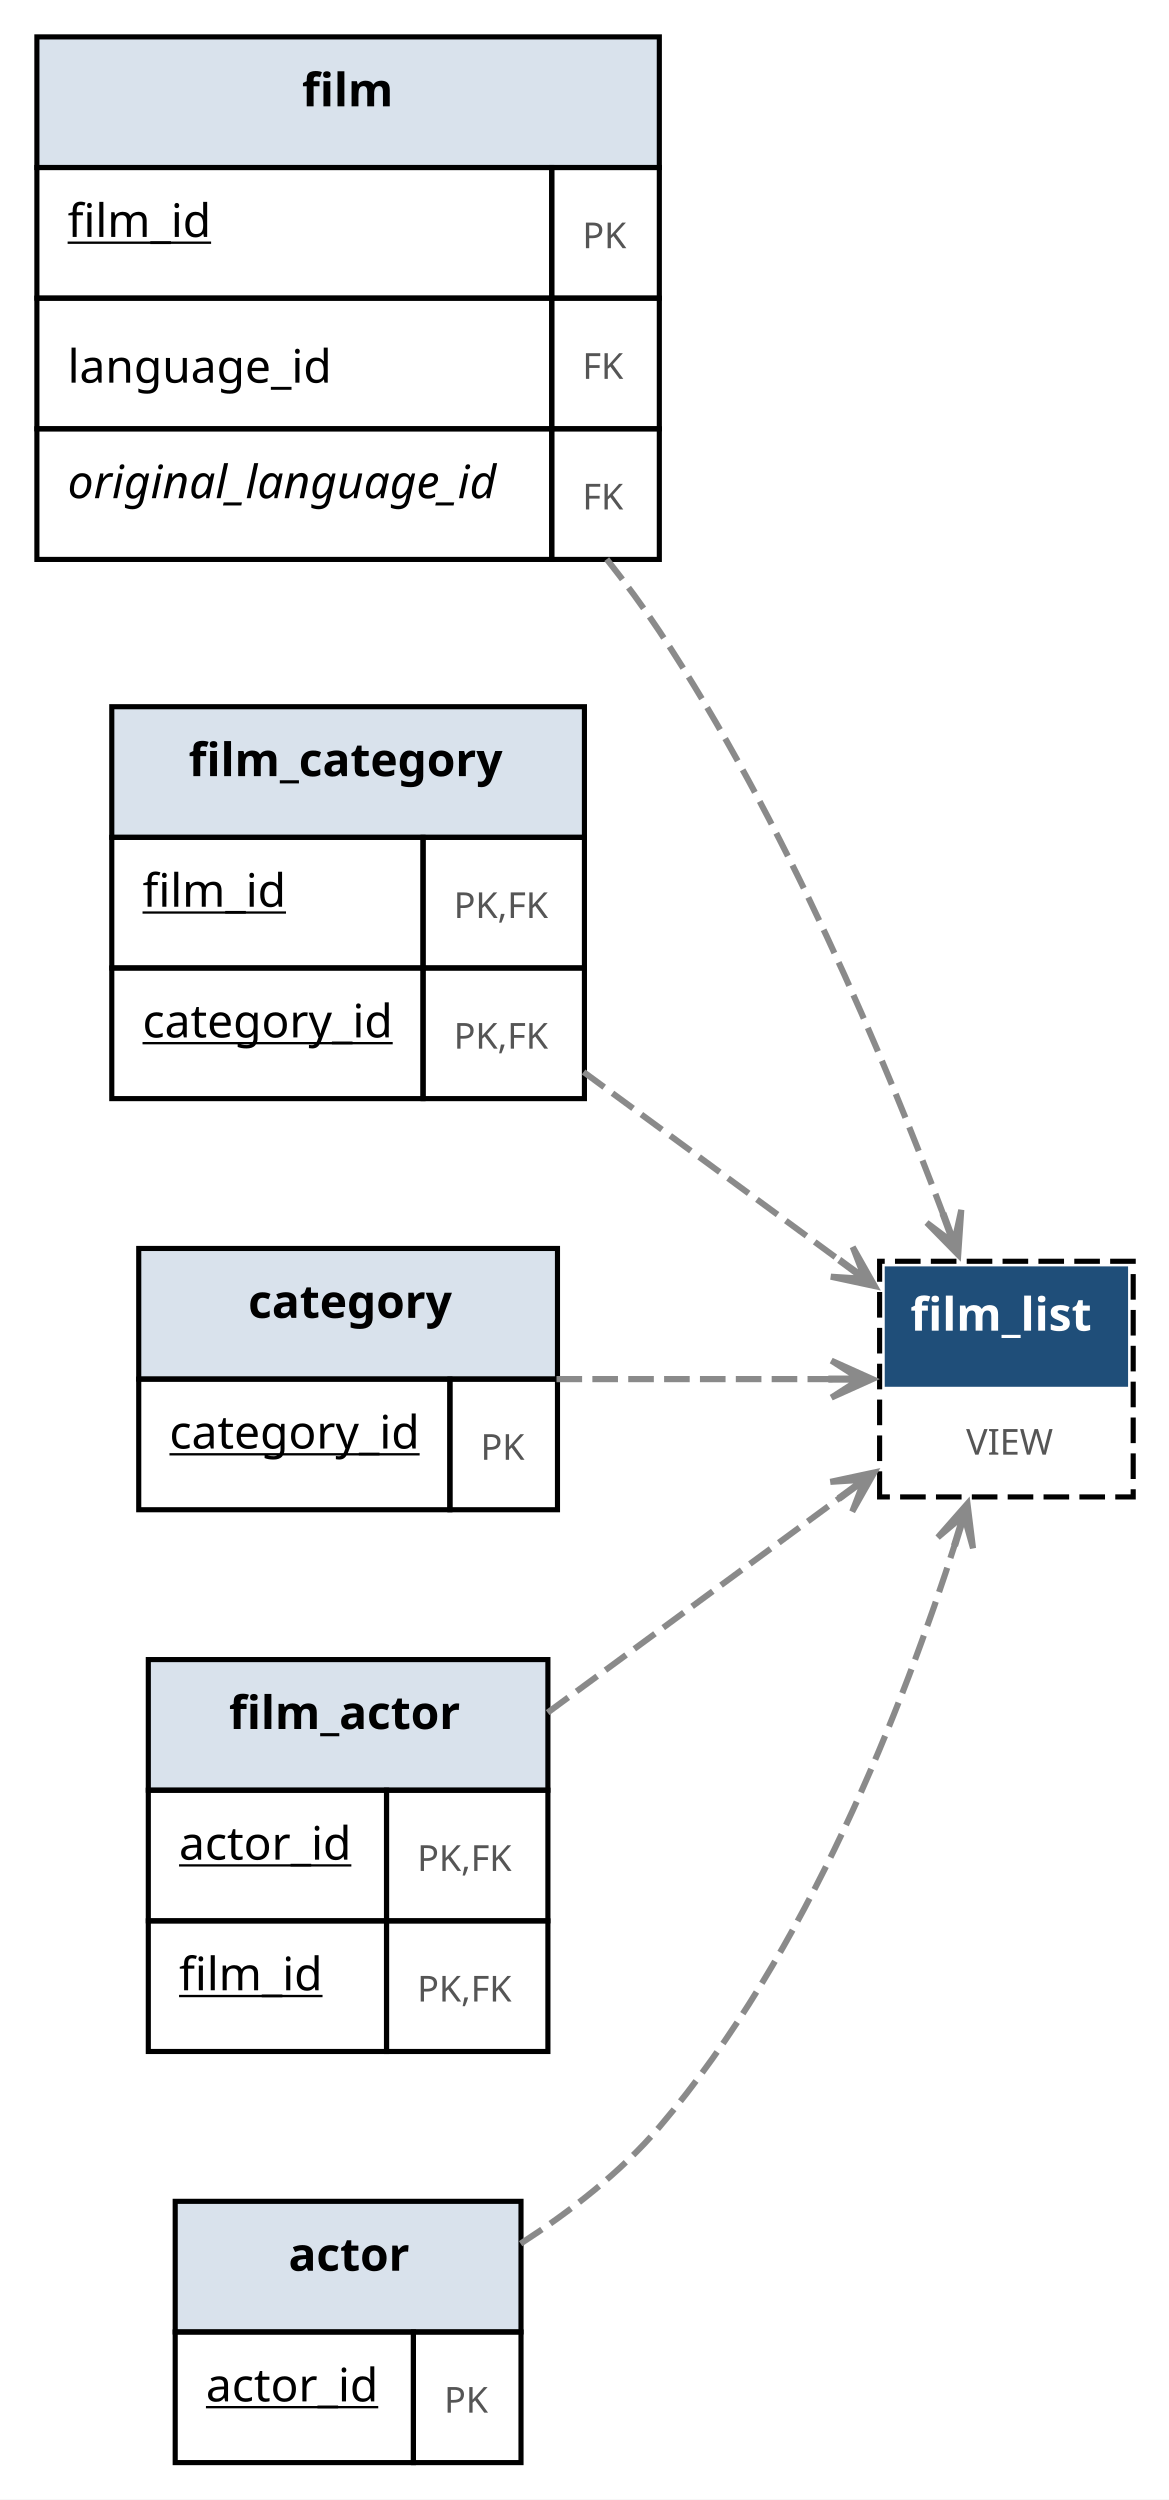
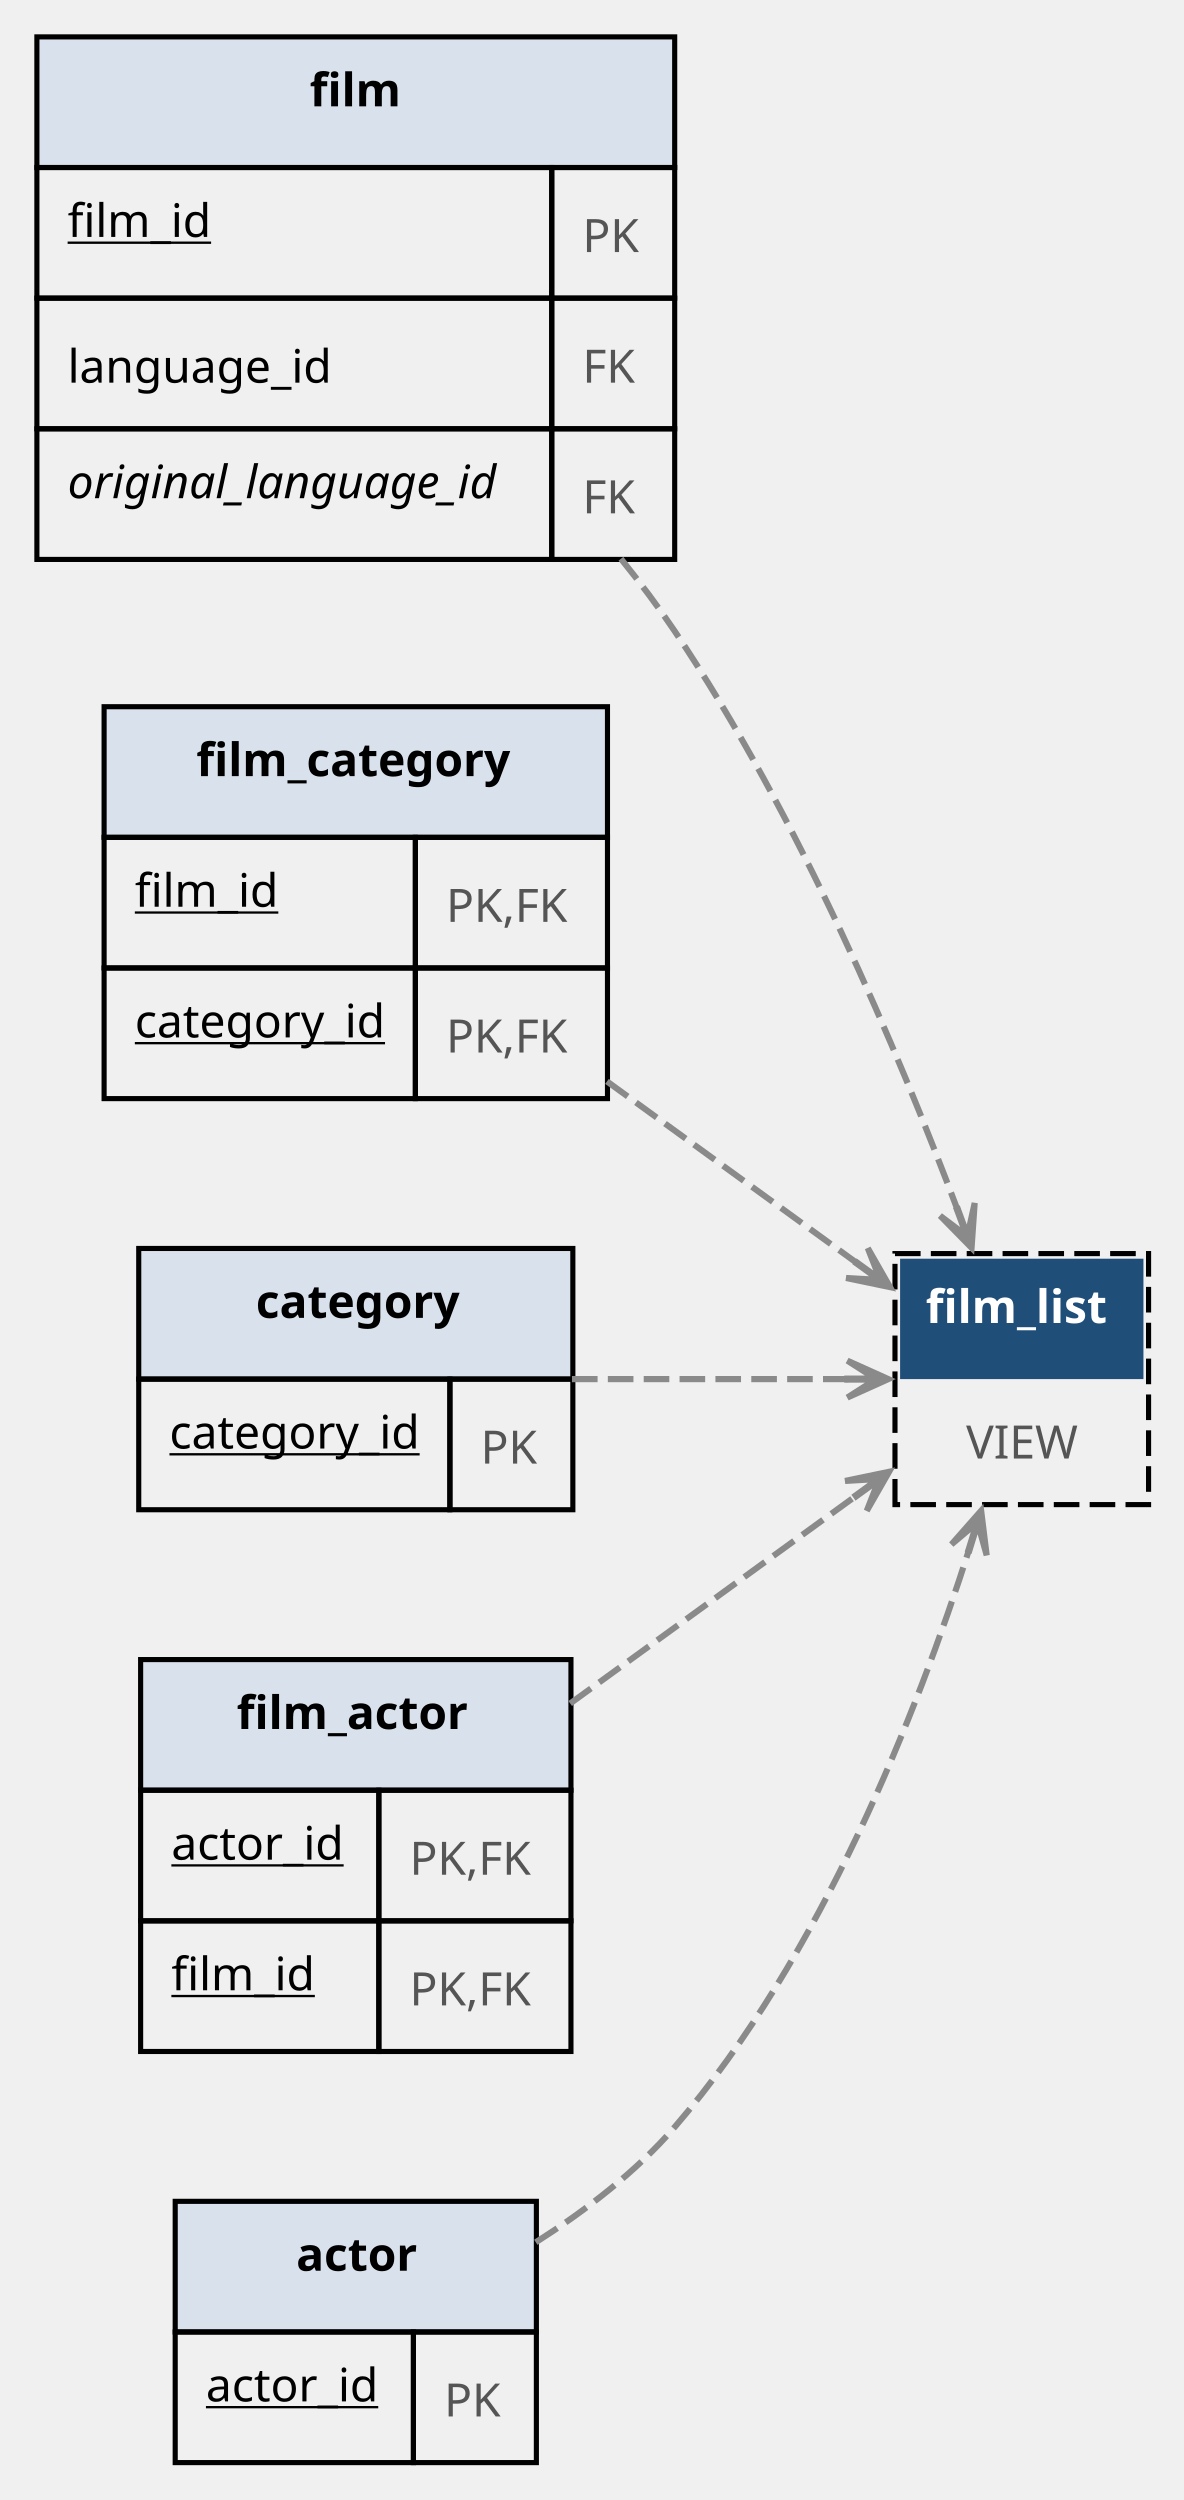
- <svg xmlns="http://www.w3.org/2000/svg" width="228pt" height="488pt" viewBox="0.00 0.00 228.00 488.00">
+ <svg xmlns="http://www.w3.org/2000/svg" width="231pt" height="488pt" viewBox="0.00 0.00 231.00 488.00">
  <g id="graph0" class="graph" transform="scale(1 1) rotate(0) translate(7.2 480.7)">
-     <polygon fill="white" stroke="none" points="-7.2,7.2 -7.2,-480.7 221.2,-480.7 221.2,7.2 -7.2,7.2" />
    <g id="node1" class="node">
-       <polygon fill="none" stroke="#000000" stroke-dasharray="5,2" points="164.5,-188.5 164.5,-234.5 214,-234.5 214,-188.5 164.5,-188.5" />
-       <polygon fill="#1f4e79" stroke="none" stroke-dasharray="5,2" points="165.5,-210 165.5,-233.5 213,-233.5 213,-210 165.5,-210" />
-       <text xml:space="preserve" text-anchor="start" x="170.5" y="-220.95" font-family="Noto Sans KR" font-weight="bold" font-size="9.00" fill="#ffffff">film_list</text>
-       <text xml:space="preserve" text-anchor="start" x="181.38" y="-196.75" font-family="Noto Sans KR" font-size="7.00" fill="#555555">VIEW</text>
+       <polygon fill="none" stroke="#000000" stroke-dasharray="5,2" points="167.5,-187 167.5,-236 217,-236 217,-187 167.5,-187" />
+       <polygon fill="#1f4e79" stroke="none" stroke-dasharray="5,2" points="168.5,-211.5 168.5,-235 216,-235 216,-211.5 168.5,-211.5" />
+       <text xml:space="preserve" text-anchor="start" x="173.5" y="-222.45" font-family="Noto Sans KR" font-weight="bold" font-size="9.00" fill="#ffffff">film_list</text>
+       <text xml:space="preserve" text-anchor="start" x="181.38" y="-196" font-family="Noto Sans KR" font-size="9.00" fill="#555555">VIEW</text>
    </g>
    <g id="node2" class="node">
-       <polygon fill="#d9e2ec" stroke="none" points="0,-448 0,-473.5 121.5,-473.5 121.5,-448 0,-448" />
-       <polygon fill="none" stroke="#000000" points="0,-448 0,-473.5 121.5,-473.5 121.5,-448 0,-448" />
-       <text xml:space="preserve" text-anchor="start" x="51.75" y="-459.95" font-family="Noto Sans KR" font-weight="bold" font-size="9.00" fill="#000000">film</text>
+       <polygon fill="#d9e2ec" stroke="none" points="0,-448 0,-473.5 124.5,-473.5 124.5,-448 0,-448" />
+       <polygon fill="none" stroke="#000000" points="0,-448 0,-473.5 124.5,-473.5 124.5,-448 0,-448" />
+       <text xml:space="preserve" text-anchor="start" x="53.25" y="-459.95" font-family="Noto Sans KR" font-weight="bold" font-size="9.00" fill="#000000">film</text>
      <polygon fill="none" stroke="#000000" points="0,-422.5 0,-448 100.5,-448 100.5,-422.5 0,-422.5" />
      <text xml:space="preserve" text-anchor="start" x="6" y="-434.45" font-family="Noto Sans KR" text-decoration="underline" font-size="9.00">film_id</text>
-       <polygon fill="none" stroke="#000000" points="100.5,-422.5 100.5,-448 121.5,-448 121.5,-422.5 100.5,-422.5" />
-       <text xml:space="preserve" text-anchor="start" x="106.5" y="-432.25" font-family="Noto Sans KR" font-size="7.00" fill="#555555">PK</text>
+       <polygon fill="none" stroke="#000000" points="100.5,-422.5 100.5,-448 124.5,-448 124.5,-422.5 100.5,-422.5" />
+       <text xml:space="preserve" text-anchor="start" x="106.5" y="-431.5" font-family="Noto Sans KR" font-size="9.00" fill="#555555">PK</text>
      <polygon fill="none" stroke="#000000" points="0,-397 0,-422.5 100.5,-422.5 100.5,-397 0,-397" />
      <text xml:space="preserve" text-anchor="start" x="6" y="-406" font-family="Noto Sans KR" font-size="9.00">language_id</text>
-       <polygon fill="none" stroke="#000000" points="100.5,-397 100.5,-422.5 121.5,-422.5 121.5,-397 100.5,-397" />
-       <text xml:space="preserve" text-anchor="start" x="106.5" y="-406.75" font-family="Noto Sans KR" font-size="7.00" fill="#555555">FK</text>
+       <polygon fill="none" stroke="#000000" points="100.5,-397 100.5,-422.5 124.5,-422.5 124.5,-397 100.5,-397" />
+       <text xml:space="preserve" text-anchor="start" x="106.5" y="-406" font-family="Noto Sans KR" font-size="9.00" fill="#555555">FK</text>
      <polygon fill="none" stroke="#000000" points="0,-371.5 0,-397 100.5,-397 100.5,-371.5 0,-371.5" />
      <text xml:space="preserve" text-anchor="start" x="6" y="-383.45" font-family="Noto Sans KR" font-style="italic" font-size="9.00">original_language_id</text>
-       <polygon fill="none" stroke="#000000" points="100.5,-371.5 100.5,-397 121.5,-397 121.5,-371.5 100.5,-371.5" />
-       <text xml:space="preserve" text-anchor="start" x="106.5" y="-381.25" font-family="Noto Sans KR" font-size="7.00" fill="#555555">FK</text>
+       <polygon fill="none" stroke="#000000" points="100.5,-371.5 100.5,-397 124.5,-397 124.5,-371.5 100.5,-371.5" />
+       <text xml:space="preserve" text-anchor="start" x="106.5" y="-380.5" font-family="Noto Sans KR" font-size="9.00" fill="#555555">FK</text>
    </g>
    <g id="edge1" class="edge">
-       <path fill="none" stroke="#8a8a8a" stroke-width="1.2" stroke-dasharray="5,2" d="M111.23,-371.55C114.88,-366.94 118.36,-362.22 121.5,-357.5 145.91,-320.73 165.67,-273.58 177.18,-242.96" />
-       <polygon fill="#8a8a8a" stroke="#8a8a8a" stroke-width="1.2" points="179.84,-235.78 180.44,-244.53 179.05,-238.19 177.16,-243.32 177.06,-243.28 176.97,-243.25 178.87,-238.12 173.69,-242.03 179.84,-235.78" />
+       <path fill="none" stroke="#8a8a8a" stroke-width="1.2" stroke-dasharray="5,2" d="M114,-371.63C117.74,-367 121.3,-362.26 124.5,-357.5 148.79,-321.41 168.27,-275.05 179.78,-244.36" />
+       <polygon fill="#8a8a8a" stroke="#8a8a8a" stroke-width="1.2" points="182.45,-237.13 183.06,-245.88 181.66,-239.55 179.78,-244.67 179.68,-244.64 179.59,-244.6 181.48,-239.48 176.3,-243.39 182.45,-237.13" />
    </g>
    <g id="node3" class="node">
-       <polygon fill="#d9e2ec" stroke="none" points="14.62,-317.25 14.62,-342.75 106.88,-342.75 106.88,-317.25 14.62,-317.25" />
-       <polygon fill="none" stroke="#000000" points="14.62,-317.25 14.62,-342.75 106.88,-342.75 106.88,-317.25 14.62,-317.25" />
-       <text xml:space="preserve" text-anchor="start" x="29.62" y="-329.2" font-family="Noto Sans KR" font-weight="bold" font-size="9.00" fill="#000000">film_category</text>
-       <polygon fill="none" stroke="#000000" points="14.62,-291.75 14.62,-317.25 75.38,-317.25 75.38,-291.75 14.62,-291.75" />
-       <text xml:space="preserve" text-anchor="start" x="20.62" y="-303.7" font-family="Noto Sans KR" text-decoration="underline" font-size="9.00">film_id</text>
-       <polygon fill="none" stroke="#000000" points="75.38,-291.75 75.38,-317.25 106.88,-317.25 106.88,-291.75 75.38,-291.75" />
-       <text xml:space="preserve" text-anchor="start" x="81.38" y="-301.5" font-family="Noto Sans KR" font-size="7.00" fill="#555555">PK,FK</text>
-       <polygon fill="none" stroke="#000000" points="14.62,-266.25 14.62,-291.75 75.38,-291.75 75.38,-266.25 14.62,-266.25" />
-       <text xml:space="preserve" text-anchor="start" x="20.62" y="-278.2" font-family="Noto Sans KR" text-decoration="underline" font-size="9.00">category_id</text>
-       <polygon fill="none" stroke="#000000" points="75.38,-266.25 75.38,-291.75 106.88,-291.75 106.88,-266.25 75.38,-266.25" />
-       <text xml:space="preserve" text-anchor="start" x="81.38" y="-276" font-family="Noto Sans KR" font-size="7.00" fill="#555555">PK,FK</text>
+       <polygon fill="#d9e2ec" stroke="none" points="13.12,-317.25 13.12,-342.75 111.38,-342.75 111.38,-317.25 13.12,-317.25" />
+       <polygon fill="none" stroke="#000000" points="13.12,-317.25 13.12,-342.75 111.38,-342.75 111.38,-317.25 13.12,-317.25" />
+       <text xml:space="preserve" text-anchor="start" x="31.12" y="-329.2" font-family="Noto Sans KR" font-weight="bold" font-size="9.00" fill="#000000">film_category</text>
+       <polygon fill="none" stroke="#000000" points="13.12,-291.75 13.12,-317.25 73.88,-317.25 73.88,-291.75 13.12,-291.75" />
+       <text xml:space="preserve" text-anchor="start" x="19.12" y="-303.7" font-family="Noto Sans KR" text-decoration="underline" font-size="9.00">film_id</text>
+       <polygon fill="none" stroke="#000000" points="73.88,-291.75 73.88,-317.25 111.38,-317.25 111.38,-291.75 73.88,-291.75" />
+       <text xml:space="preserve" text-anchor="start" x="79.88" y="-300.75" font-family="Noto Sans KR" font-size="9.00" fill="#555555">PK,FK</text>
+       <polygon fill="none" stroke="#000000" points="13.12,-266.25 13.12,-291.75 73.88,-291.75 73.88,-266.25 13.12,-266.25" />
+       <text xml:space="preserve" text-anchor="start" x="19.12" y="-278.2" font-family="Noto Sans KR" text-decoration="underline" font-size="9.00">category_id</text>
+       <polygon fill="none" stroke="#000000" points="73.88,-266.25 73.88,-291.75 111.38,-291.75 111.38,-266.25 73.88,-266.25" />
+       <text xml:space="preserve" text-anchor="start" x="79.88" y="-275.25" font-family="Noto Sans KR" font-size="9.00" fill="#555555">PK,FK</text>
    </g>
    <g id="edge2" class="edge">
-       <path fill="none" stroke="#8a8a8a" stroke-width="1.2" stroke-dasharray="5,2" d="M106.71,-271.45C123.4,-259.18 141.95,-245.54 157.13,-234.38" />
-       <polygon fill="#8a8a8a" stroke="#8a8a8a" stroke-width="1.2" points="163.56,-229.65 159.25,-237.29 161.58,-231.23 157.17,-234.47 157.12,-234.39 157.06,-234.31 161.46,-231.07 154.98,-231.49 163.56,-229.65" />
+       <path fill="none" stroke="#8a8a8a" stroke-width="1.2" stroke-dasharray="5,2" d="M111.28,-269.61C127.71,-257.67 145.64,-244.64 160.35,-233.95" />
+       <polygon fill="#8a8a8a" stroke="#8a8a8a" stroke-width="1.2" points="166.54,-229.45 162.19,-237.07 164.55,-231.02 160.13,-234.23 160.07,-234.15 160.01,-234.07 164.43,-230.86 157.96,-231.24 166.54,-229.45" />
    </g>
    <g id="node4" class="node">
-       <polygon fill="#d9e2ec" stroke="none" points="19.88,-211.5 19.88,-237 101.62,-237 101.62,-211.5 19.88,-211.5" />
-       <polygon fill="none" stroke="#000000" points="19.88,-211.5 19.88,-237 101.62,-237 101.62,-211.5 19.88,-211.5" />
-       <text xml:space="preserve" text-anchor="start" x="41.25" y="-223.45" font-family="Noto Sans KR" font-weight="bold" font-size="9.00" fill="#000000">category</text>
+       <polygon fill="#d9e2ec" stroke="none" points="19.88,-211.5 19.88,-237 104.62,-237 104.62,-211.5 19.88,-211.5" />
+       <polygon fill="none" stroke="#000000" points="19.88,-211.5 19.88,-237 104.62,-237 104.62,-211.5 19.88,-211.5" />
+       <text xml:space="preserve" text-anchor="start" x="42.75" y="-223.45" font-family="Noto Sans KR" font-weight="bold" font-size="9.00" fill="#000000">category</text>
      <polygon fill="none" stroke="#000000" points="19.88,-186 19.88,-211.5 80.62,-211.5 80.62,-186 19.88,-186" />
      <text xml:space="preserve" text-anchor="start" x="25.88" y="-197.95" font-family="Noto Sans KR" text-decoration="underline" font-size="9.00">category_id</text>
-       <polygon fill="none" stroke="#000000" points="80.62,-186 80.62,-211.5 101.62,-211.5 101.62,-186 80.62,-186" />
-       <text xml:space="preserve" text-anchor="start" x="86.62" y="-195.75" font-family="Noto Sans KR" font-size="7.00" fill="#555555">PK</text>
+       <polygon fill="none" stroke="#000000" points="80.62,-186 80.62,-211.5 104.62,-211.5 104.62,-186 80.62,-186" />
+       <text xml:space="preserve" text-anchor="start" x="86.62" y="-195" font-family="Noto Sans KR" font-size="9.00" fill="#555555">PK</text>
    </g>
    <g id="edge3" class="edge">
-       <path fill="none" stroke="#8a8a8a" stroke-width="1.2" stroke-dasharray="5,2" d="M101.43,-211.5C118.75,-211.5 138.83,-211.5 155.31,-211.5" />
-       <polygon fill="#8a8a8a" stroke="#8a8a8a" stroke-width="1.2" points="163.09,-211.5 155.09,-215.1 160.55,-211.6 155.09,-211.6 155.09,-211.5 155.09,-211.4 160.55,-211.4 155.09,-207.9 163.09,-211.5" />
+       <path fill="none" stroke="#8a8a8a" stroke-width="1.2" stroke-dasharray="5,2" d="M104.45,-211.5C121.93,-211.5 142.01,-211.5 158.45,-211.5" />
+       <polygon fill="#8a8a8a" stroke="#8a8a8a" stroke-width="1.2" points="166.2,-211.5 158.2,-215.1 163.66,-211.6 158.2,-211.6 158.2,-211.5 158.2,-211.4 163.66,-211.4 158.2,-207.9 166.2,-211.5" />
    </g>
    <g id="node5" class="node">
-       <polygon fill="#d9e2ec" stroke="none" points="21.75,-131.25 21.75,-156.75 99.75,-156.75 99.75,-131.25 21.75,-131.25" />
-       <polygon fill="none" stroke="#000000" points="21.75,-131.25 21.75,-156.75 99.75,-156.75 99.75,-131.25 21.75,-131.25" />
-       <text xml:space="preserve" text-anchor="start" x="37.5" y="-143.2" font-family="Noto Sans KR" font-weight="bold" font-size="9.00" fill="#000000">film_actor</text>
-       <polygon fill="none" stroke="#000000" points="21.75,-105.75 21.75,-131.25 68.25,-131.25 68.25,-105.75 21.75,-105.75" />
-       <text xml:space="preserve" text-anchor="start" x="27.75" y="-117.7" font-family="Noto Sans KR" text-decoration="underline" font-size="9.00">actor_id</text>
-       <polygon fill="none" stroke="#000000" points="68.25,-105.75 68.25,-131.25 99.75,-131.25 99.75,-105.75 68.25,-105.75" />
-       <text xml:space="preserve" text-anchor="start" x="74.25" y="-115.5" font-family="Noto Sans KR" font-size="7.00" fill="#555555">PK,FK</text>
-       <polygon fill="none" stroke="#000000" points="21.75,-80.25 21.75,-105.75 68.25,-105.75 68.25,-80.25 21.75,-80.25" />
-       <text xml:space="preserve" text-anchor="start" x="27.75" y="-92.2" font-family="Noto Sans KR" text-decoration="underline" font-size="9.00">film_id</text>
-       <polygon fill="none" stroke="#000000" points="68.25,-80.25 68.25,-105.75 99.75,-105.75 99.75,-80.25 68.25,-80.25" />
-       <text xml:space="preserve" text-anchor="start" x="74.25" y="-90" font-family="Noto Sans KR" font-size="7.00" fill="#555555">PK,FK</text>
+       <polygon fill="#d9e2ec" stroke="none" points="20.25,-131.25 20.25,-156.75 104.25,-156.75 104.25,-131.25 20.25,-131.25" />
+       <polygon fill="none" stroke="#000000" points="20.25,-131.25 20.25,-156.75 104.25,-156.75 104.25,-131.25 20.25,-131.25" />
+       <text xml:space="preserve" text-anchor="start" x="39" y="-143.2" font-family="Noto Sans KR" font-weight="bold" font-size="9.00" fill="#000000">film_actor</text>
+       <polygon fill="none" stroke="#000000" points="20.25,-105.75 20.25,-131.25 66.75,-131.25 66.75,-105.75 20.25,-105.75" />
+       <text xml:space="preserve" text-anchor="start" x="26.25" y="-117.7" font-family="Noto Sans KR" text-decoration="underline" font-size="9.00">actor_id</text>
+       <polygon fill="none" stroke="#000000" points="66.75,-105.75 66.75,-131.25 104.25,-131.25 104.25,-105.75 66.75,-105.75" />
+       <text xml:space="preserve" text-anchor="start" x="72.75" y="-114.75" font-family="Noto Sans KR" font-size="9.00" fill="#555555">PK,FK</text>
+       <polygon fill="none" stroke="#000000" points="20.25,-80.25 20.25,-105.75 66.75,-105.75 66.75,-80.25 20.25,-80.25" />
+       <text xml:space="preserve" text-anchor="start" x="26.25" y="-92.2" font-family="Noto Sans KR" text-decoration="underline" font-size="9.00">film_id</text>
+       <polygon fill="none" stroke="#000000" points="66.75,-80.25 66.75,-105.75 104.25,-105.75 104.25,-80.25 66.75,-80.25" />
+       <text xml:space="preserve" text-anchor="start" x="72.75" y="-89.25" font-family="Noto Sans KR" font-size="9.00" fill="#555555">PK,FK</text>
    </g>
    <g id="edge4" class="edge">
-       <path fill="none" stroke="#8a8a8a" stroke-width="1.2" stroke-dasharray="5,2" d="M99.7,-146.4C118.17,-159.98 140.08,-176.09 157.49,-188.88" />
-       <polygon fill="#8a8a8a" stroke="#8a8a8a" stroke-width="1.2" points="163.47,-193.28 154.89,-191.44 161.37,-191.86 156.97,-188.62 157.03,-188.54 157.08,-188.46 161.49,-191.7 159.16,-185.64 163.47,-193.28" />
+       <path fill="none" stroke="#8a8a8a" stroke-width="1.2" stroke-dasharray="5,2" d="M104.1,-148.18C122.25,-161.37 143.26,-176.63 160.11,-188.87" />
+       <polygon fill="#8a8a8a" stroke="#8a8a8a" stroke-width="1.2" points="166.35,-193.41 157.76,-191.62 164.24,-192 159.82,-188.79 159.88,-188.71 159.94,-188.62 164.35,-191.83 161.99,-185.79 166.35,-193.41" />
    </g>
    <g id="node6" class="node">
-       <polygon fill="#d9e2ec" stroke="none" points="27,-25.5 27,-51 94.5,-51 94.5,-25.5 27,-25.5" />
-       <polygon fill="none" stroke="#000000" points="27,-25.5 27,-51 94.5,-51 94.5,-25.5 27,-25.5" />
-       <text xml:space="preserve" text-anchor="start" x="49.12" y="-37.45" font-family="Noto Sans KR" font-weight="bold" font-size="9.00" fill="#000000">actor</text>
+       <polygon fill="#d9e2ec" stroke="none" points="27,-25.5 27,-51 97.5,-51 97.5,-25.5 27,-25.5" />
+       <polygon fill="none" stroke="#000000" points="27,-25.5 27,-51 97.5,-51 97.5,-25.5 27,-25.5" />
+       <text xml:space="preserve" text-anchor="start" x="50.62" y="-37.45" font-family="Noto Sans KR" font-weight="bold" font-size="9.00" fill="#000000">actor</text>
      <polygon fill="none" stroke="#000000" points="27,0 27,-25.5 73.5,-25.5 73.5,0 27,0" />
      <text xml:space="preserve" text-anchor="start" x="33" y="-11.95" font-family="Noto Sans KR" text-decoration="underline" font-size="9.00">actor_id</text>
-       <polygon fill="none" stroke="#000000" points="73.5,0 73.5,-25.5 94.5,-25.5 94.5,0 73.5,0" />
-       <text xml:space="preserve" text-anchor="start" x="79.5" y="-9.75" font-family="Noto Sans KR" font-size="7.00" fill="#555555">PK</text>
+       <polygon fill="none" stroke="#000000" points="73.5,0 73.5,-25.5 97.5,-25.5 97.5,0 73.5,0" />
+       <text xml:space="preserve" text-anchor="start" x="79.5" y="-9" font-family="Noto Sans KR" font-size="9.00" fill="#555555">PK</text>
    </g>
    <g id="edge5" class="edge">
-       <path fill="none" stroke="#8a8a8a" stroke-width="1.2" stroke-dasharray="5,2" d="M94.42,-42.74C104.04,-48.96 113.98,-56.66 121.5,-65.5 150.43,-99.51 169.29,-148.12 179.35,-179.75" />
-       <polygon fill="#8a8a8a" stroke="#8a8a8a" stroke-width="1.2" points="181.65,-187.19 175.85,-180.6 180.81,-184.79 179.2,-179.57 179.29,-179.54 179.39,-179.51 181,-184.73 182.73,-178.48 181.65,-187.19" />
+       <path fill="none" stroke="#8a8a8a" stroke-width="1.2" stroke-dasharray="5,2" d="M97.39,-43.01C107.04,-49.15 116.96,-56.74 124.5,-65.5 153.21,-98.86 171.9,-146.62 182,-178.32" />
+       <polygon fill="#8a8a8a" stroke="#8a8a8a" stroke-width="1.2" points="184.32,-185.81 178.52,-179.23 183.47,-183.41 181.86,-178.19 181.96,-178.16 182.05,-178.13 183.66,-183.35 185.4,-177.1 184.32,-185.81" />
    </g>
  </g>
</svg>
